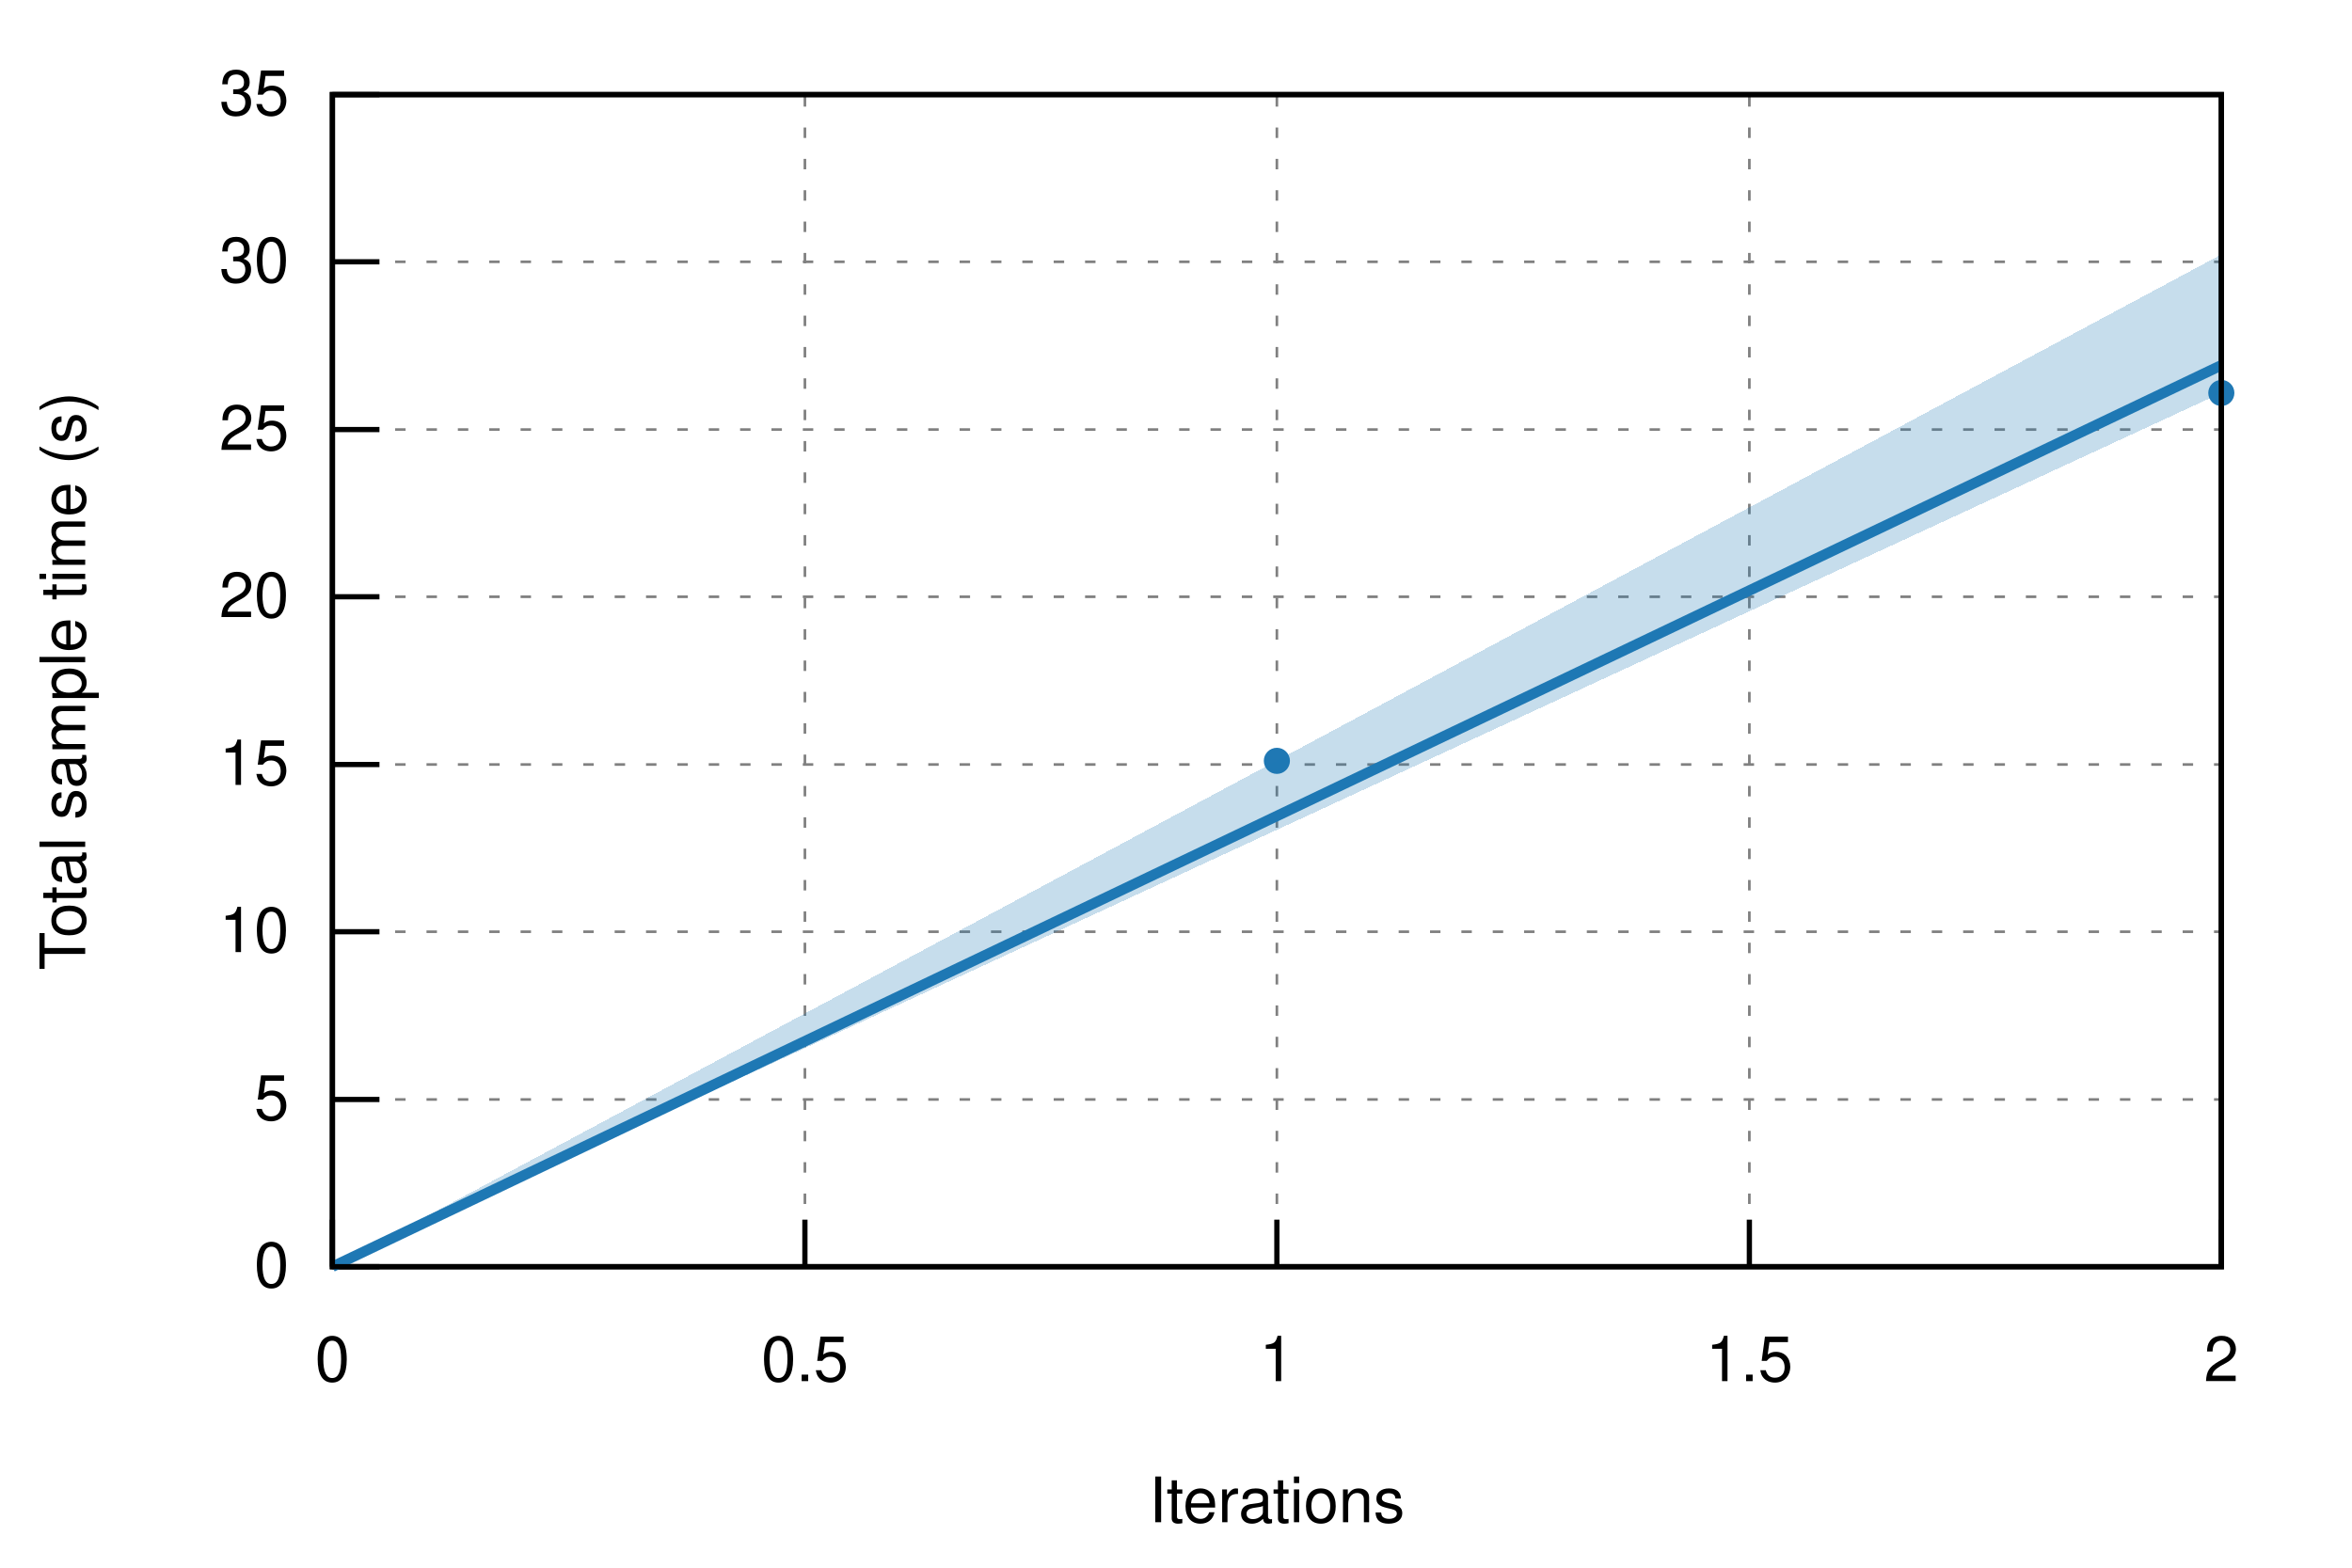
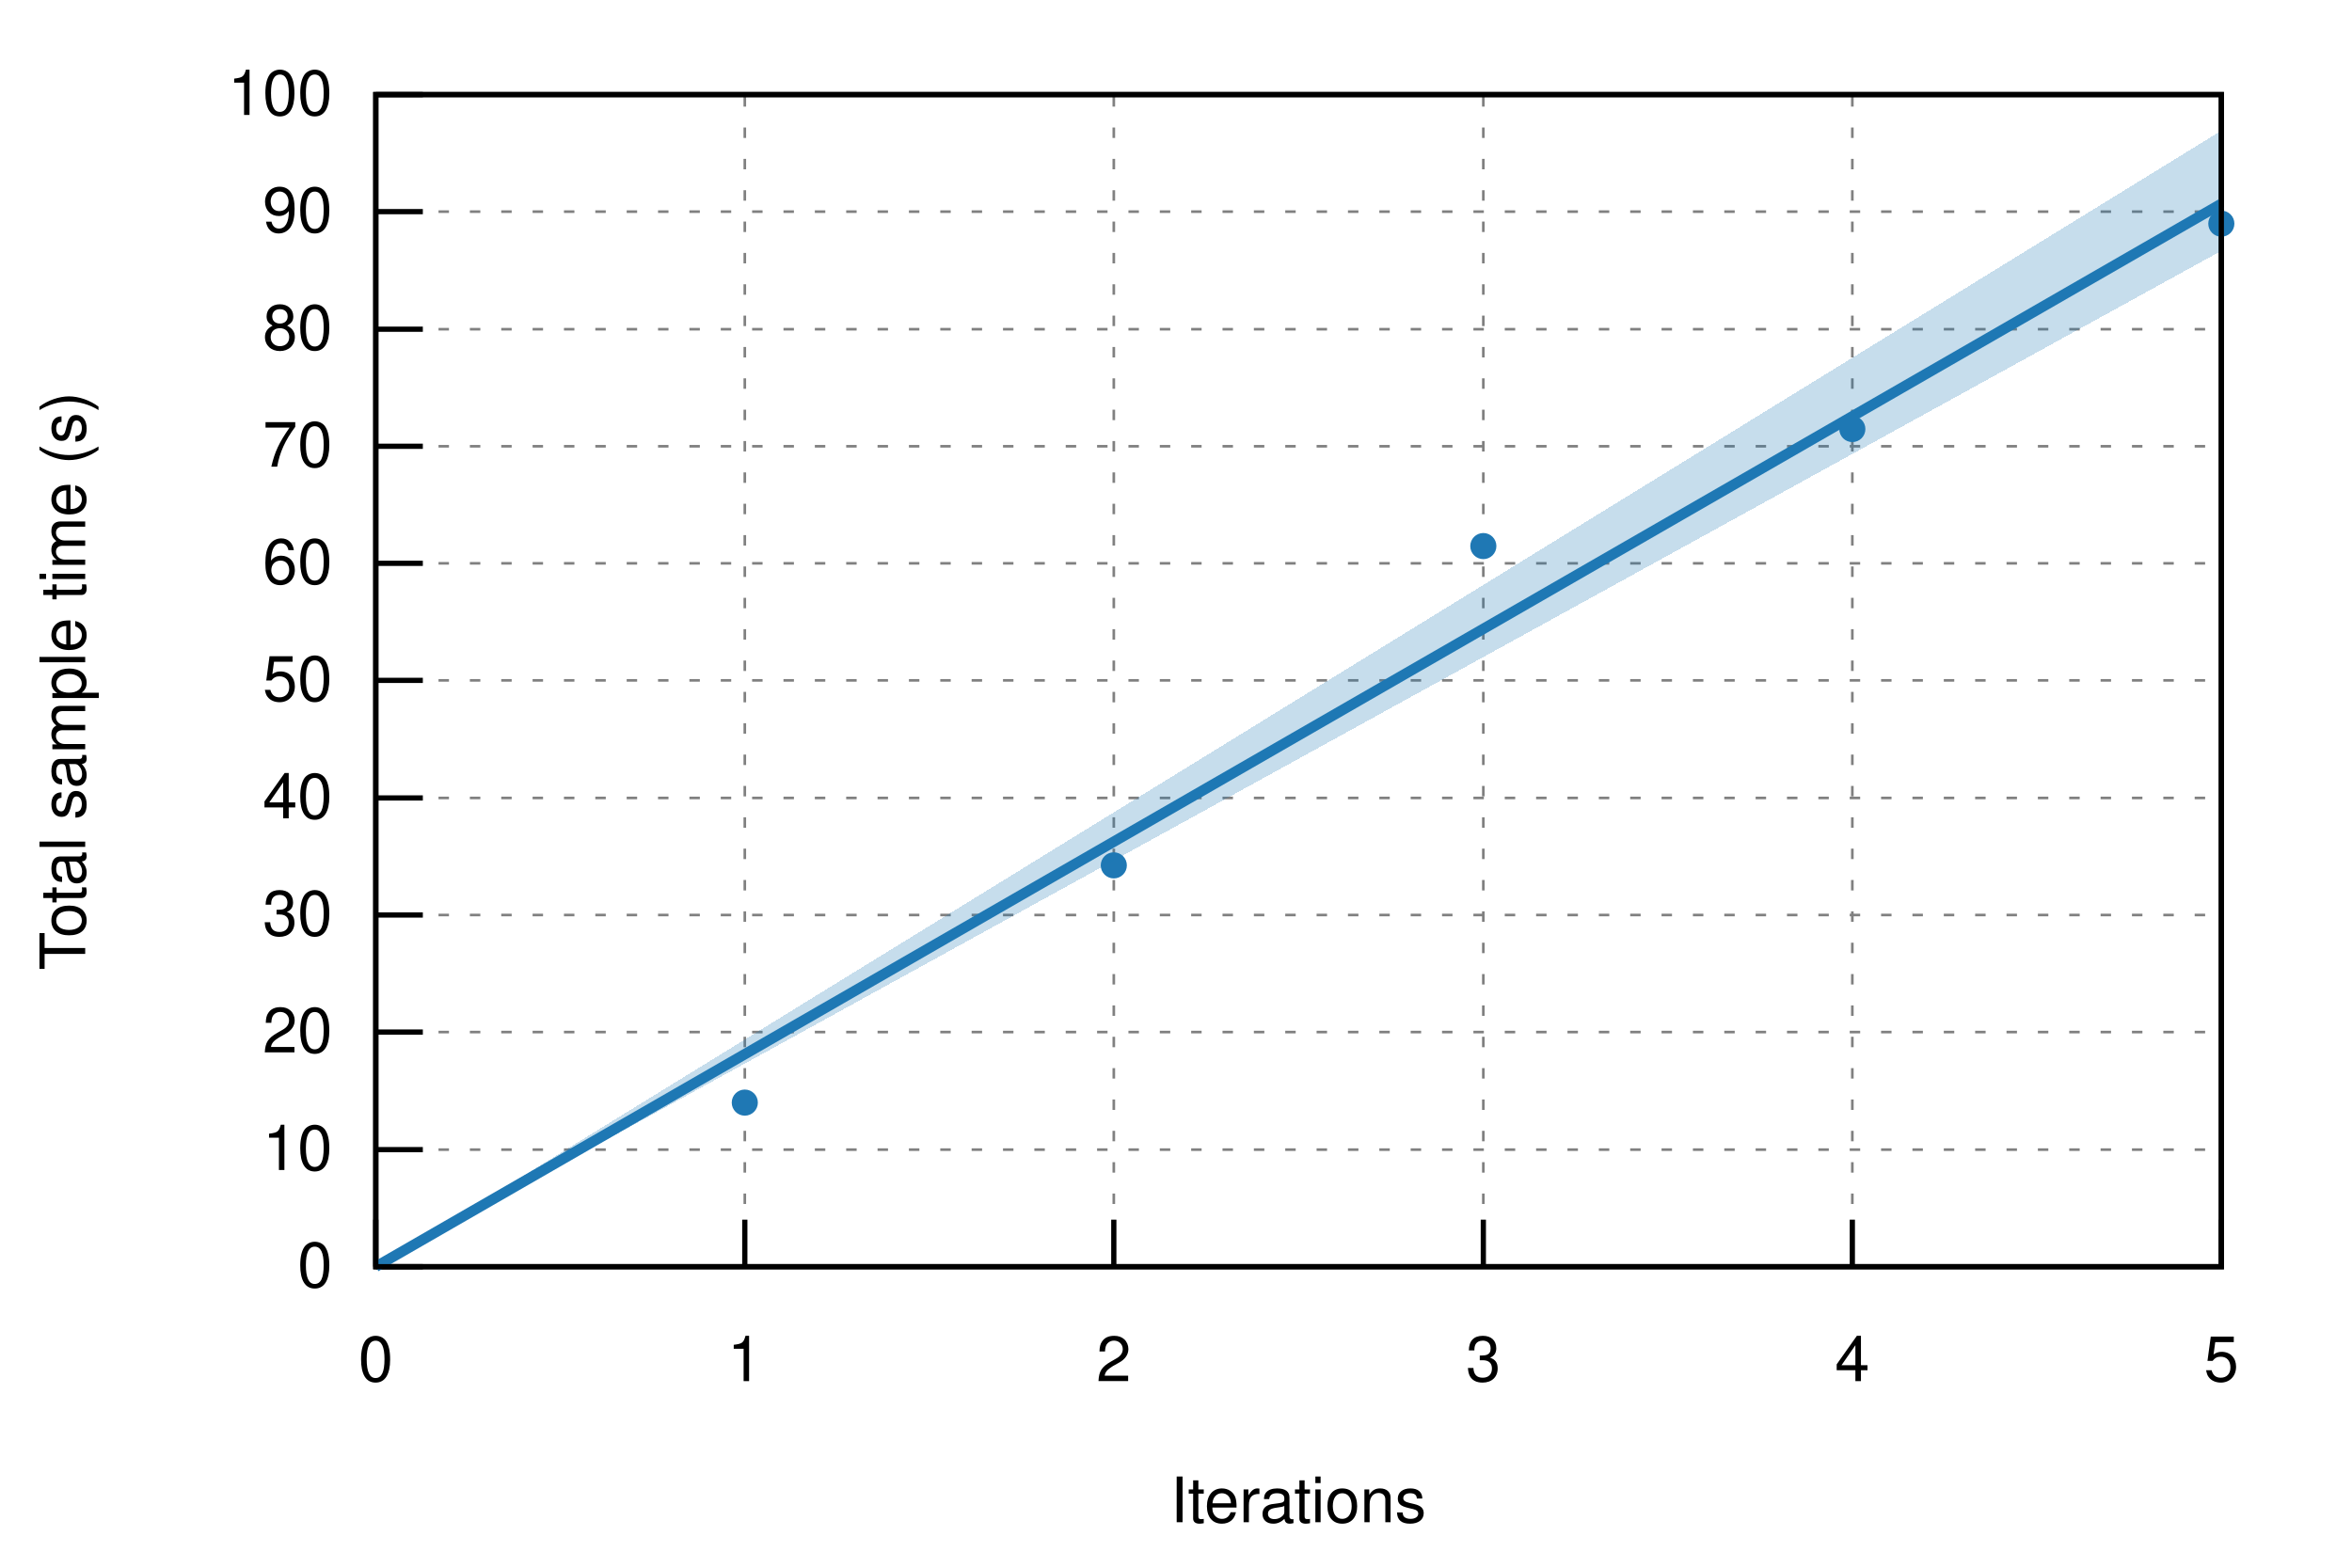
<svg xmlns="http://www.w3.org/2000/svg" xmlns:xlink="http://www.w3.org/1999/xlink" viewBox="0 0 450 300">
  <g id="gnuplot_canvas">
    <rect x="0" y="0" width="450" height="300" fill="none" />
    <defs>
      <circle id="gpDot" r="0.5" stroke-width="0.5" stroke="currentColor" />
      <path id="gpPt0" stroke-width="0.222" stroke="currentColor" d="M-1,0 h2 M0,-1 v2" />
      <path id="gpPt1" stroke-width="0.222" stroke="currentColor" d="M-1,-1 L1,1 M1,-1 L-1,1" />
      <path id="gpPt2" stroke-width="0.222" stroke="currentColor" d="M-1,0 L1,0 M0,-1 L0,1 M-1,-1 L1,1 M-1,1 L1,-1" />
      <rect id="gpPt3" stroke-width="0.222" stroke="currentColor" x="-1" y="-1" width="2" height="2" />
      <rect id="gpPt4" stroke-width="0.222" stroke="currentColor" fill="currentColor" x="-1" y="-1" width="2" height="2" />
      <circle id="gpPt5" stroke-width="0.222" stroke="currentColor" cx="0" cy="0" r="1" />
      <use xlink:href="#gpPt5" id="gpPt6" fill="currentColor" stroke="none" />
      <path id="gpPt7" stroke-width="0.222" stroke="currentColor" d="M0,-1.33 L-1.33,0.67 L1.33,0.67 z" />
      <use xlink:href="#gpPt7" id="gpPt8" fill="currentColor" stroke="none" />
      <use xlink:href="#gpPt7" id="gpPt9" stroke="currentColor" transform="rotate(180)" />
      <use xlink:href="#gpPt9" id="gpPt10" fill="currentColor" stroke="none" />
      <use xlink:href="#gpPt3" id="gpPt11" stroke="currentColor" transform="rotate(45)" />
      <use xlink:href="#gpPt11" id="gpPt12" fill="currentColor" stroke="none" />
      <path id="gpPt13" stroke-width="0.222" stroke="currentColor" d="M0,1.330 L1.265,0.411 L0.782,-1.067 L-0.782,-1.076 L-1.265,0.411 z" />
      <use xlink:href="#gpPt13" id="gpPt14" fill="currentColor" stroke="none" />
      <filter id="textbox" filterUnits="objectBoundingBox" x="0" y="0" height="1" width="1">
        <feFlood flood-color="white" flood-opacity="1" result="bgnd" />
        <feComposite in="SourceGraphic" in2="bgnd" operator="atop" />
      </filter>
      <filter id="greybox" filterUnits="objectBoundingBox" x="0" y="0" height="1" width="1">
        <feFlood flood-color="lightgrey" flood-opacity="1" result="grey" />
        <feComposite in="SourceGraphic" in2="grey" operator="atop" />
      </filter>
    </defs>
    <g fill="none" color="white" stroke="currentColor" stroke-width="1.00" stroke-linecap="butt" stroke-linejoin="miter">
</g>
    <g fill="none" color="black" stroke="currentColor" stroke-width="1.00" stroke-linecap="butt" stroke-linejoin="miter">
</g>
    <g fill="none" color="black" stroke="black" stroke-width="0.50" stroke-linecap="butt" stroke-linejoin="miter">
</g>
    <g fill="none" color="gray" stroke="currentColor" stroke-width="0.50" stroke-linecap="butt" stroke-linejoin="miter">
-       <path stroke="gray" stroke-dasharray="2,4" class="gridline" d="M63.6,242.4 L425.0,242.4  " />
-     </g>
-     <g fill="none" color="gray" stroke="gray" stroke-width="1.00" stroke-linecap="butt" stroke-linejoin="miter">
- </g>
-     <g fill="none" color="black" stroke="currentColor" stroke-width="1.00" stroke-linecap="butt" stroke-linejoin="miter">
-       <path stroke="black" d="M63.6,242.4 L72.6,242.4  " />
-       <g transform="translate(55.3,246.3)" stroke="none" fill="black" font-family="Helvetica" font-size="12.00" text-anchor="end">
+       <path stroke="gray" stroke-dasharray="2,4" class="gridline" d="M71.9,242.4 L425.0,242.4  " />
+     </g>
+     <g fill="none" color="gray" stroke="gray" stroke-width="1.00" stroke-linecap="butt" stroke-linejoin="miter">
+ </g>
+     <g fill="none" color="black" stroke="currentColor" stroke-width="1.00" stroke-linecap="butt" stroke-linejoin="miter">
+       <path stroke="black" d="M71.9,242.4 L80.9,242.4  " />
+       <g transform="translate(63.6,246.3)" stroke="none" fill="black" font-family="Helvetica" font-size="12.00" text-anchor="end">
        <text>
          <tspan font-family="Helvetica"> 0</tspan>
        </text>
      </g>
    </g>
    <g fill="none" color="black" stroke="currentColor" stroke-width="1.00" stroke-linecap="butt" stroke-linejoin="miter">
</g>
    <g fill="none" color="black" stroke="black" stroke-width="0.50" stroke-linecap="butt" stroke-linejoin="miter">
</g>
    <g fill="none" color="gray" stroke="currentColor" stroke-width="0.50" stroke-linecap="butt" stroke-linejoin="miter">
-       <path stroke="gray" stroke-dasharray="2,4" class="gridline" d="M63.6,210.4 L425.0,210.4  " />
-     </g>
-     <g fill="none" color="gray" stroke="gray" stroke-width="1.00" stroke-linecap="butt" stroke-linejoin="miter">
- </g>
-     <g fill="none" color="black" stroke="currentColor" stroke-width="1.00" stroke-linecap="butt" stroke-linejoin="miter">
-       <path stroke="black" d="M63.6,210.4 L72.6,210.4  " />
-       <g transform="translate(55.3,214.3)" stroke="none" fill="black" font-family="Helvetica" font-size="12.00" text-anchor="end">
-         <text>
-           <tspan font-family="Helvetica"> 5</tspan>
-         </text>
-       </g>
-     </g>
-     <g fill="none" color="black" stroke="currentColor" stroke-width="1.00" stroke-linecap="butt" stroke-linejoin="miter">
- </g>
-     <g fill="none" color="black" stroke="black" stroke-width="0.50" stroke-linecap="butt" stroke-linejoin="miter">
- </g>
-     <g fill="none" color="gray" stroke="currentColor" stroke-width="0.50" stroke-linecap="butt" stroke-linejoin="miter">
-       <path stroke="gray" stroke-dasharray="2,4" class="gridline" d="M63.6,178.3 L425.0,178.3  " />
-     </g>
-     <g fill="none" color="gray" stroke="gray" stroke-width="1.00" stroke-linecap="butt" stroke-linejoin="miter">
- </g>
-     <g fill="none" color="black" stroke="currentColor" stroke-width="1.00" stroke-linecap="butt" stroke-linejoin="miter">
-       <path stroke="black" d="M63.6,178.3 L72.6,178.3  " />
-       <g transform="translate(55.3,182.2)" stroke="none" fill="black" font-family="Helvetica" font-size="12.00" text-anchor="end">
+       <path stroke="gray" stroke-dasharray="2,4" class="gridline" d="M71.9,220.0 L425.0,220.0  " />
+     </g>
+     <g fill="none" color="gray" stroke="gray" stroke-width="1.00" stroke-linecap="butt" stroke-linejoin="miter">
+ </g>
+     <g fill="none" color="black" stroke="currentColor" stroke-width="1.00" stroke-linecap="butt" stroke-linejoin="miter">
+       <path stroke="black" d="M71.9,220.0 L80.9,220.0  " />
+       <g transform="translate(63.6,223.9)" stroke="none" fill="black" font-family="Helvetica" font-size="12.00" text-anchor="end">
        <text>
          <tspan font-family="Helvetica"> 10</tspan>
        </text>
      </g>
    </g>
    <g fill="none" color="black" stroke="currentColor" stroke-width="1.00" stroke-linecap="butt" stroke-linejoin="miter">
</g>
    <g fill="none" color="black" stroke="black" stroke-width="0.50" stroke-linecap="butt" stroke-linejoin="miter">
</g>
    <g fill="none" color="gray" stroke="currentColor" stroke-width="0.50" stroke-linecap="butt" stroke-linejoin="miter">
-       <path stroke="gray" stroke-dasharray="2,4" class="gridline" d="M63.6,146.3 L425.0,146.3  " />
-     </g>
-     <g fill="none" color="gray" stroke="gray" stroke-width="1.00" stroke-linecap="butt" stroke-linejoin="miter">
- </g>
-     <g fill="none" color="black" stroke="currentColor" stroke-width="1.00" stroke-linecap="butt" stroke-linejoin="miter">
-       <path stroke="black" d="M63.6,146.3 L72.6,146.3  " />
-       <g transform="translate(55.3,150.2)" stroke="none" fill="black" font-family="Helvetica" font-size="12.00" text-anchor="end">
-         <text>
-           <tspan font-family="Helvetica"> 15</tspan>
-         </text>
-       </g>
-     </g>
-     <g fill="none" color="black" stroke="currentColor" stroke-width="1.00" stroke-linecap="butt" stroke-linejoin="miter">
- </g>
-     <g fill="none" color="black" stroke="black" stroke-width="0.50" stroke-linecap="butt" stroke-linejoin="miter">
- </g>
-     <g fill="none" color="gray" stroke="currentColor" stroke-width="0.50" stroke-linecap="butt" stroke-linejoin="miter">
-       <path stroke="gray" stroke-dasharray="2,4" class="gridline" d="M63.6,114.2 L425.0,114.2  " />
-     </g>
-     <g fill="none" color="gray" stroke="gray" stroke-width="1.00" stroke-linecap="butt" stroke-linejoin="miter">
- </g>
-     <g fill="none" color="black" stroke="currentColor" stroke-width="1.00" stroke-linecap="butt" stroke-linejoin="miter">
-       <path stroke="black" d="M63.6,114.2 L72.6,114.2  " />
-       <g transform="translate(55.3,118.1)" stroke="none" fill="black" font-family="Helvetica" font-size="12.00" text-anchor="end">
+       <path stroke="gray" stroke-dasharray="2,4" class="gridline" d="M71.9,197.5 L425.0,197.5  " />
+     </g>
+     <g fill="none" color="gray" stroke="gray" stroke-width="1.00" stroke-linecap="butt" stroke-linejoin="miter">
+ </g>
+     <g fill="none" color="black" stroke="currentColor" stroke-width="1.00" stroke-linecap="butt" stroke-linejoin="miter">
+       <path stroke="black" d="M71.9,197.5 L80.9,197.5  " />
+       <g transform="translate(63.6,201.4)" stroke="none" fill="black" font-family="Helvetica" font-size="12.00" text-anchor="end">
        <text>
          <tspan font-family="Helvetica"> 20</tspan>
        </text>
      </g>
    </g>
    <g fill="none" color="black" stroke="currentColor" stroke-width="1.00" stroke-linecap="butt" stroke-linejoin="miter">
</g>
    <g fill="none" color="black" stroke="black" stroke-width="0.50" stroke-linecap="butt" stroke-linejoin="miter">
</g>
    <g fill="none" color="gray" stroke="currentColor" stroke-width="0.50" stroke-linecap="butt" stroke-linejoin="miter">
-       <path stroke="gray" stroke-dasharray="2,4" class="gridline" d="M63.6,82.2 L425.0,82.2  " />
-     </g>
-     <g fill="none" color="gray" stroke="gray" stroke-width="1.00" stroke-linecap="butt" stroke-linejoin="miter">
- </g>
-     <g fill="none" color="black" stroke="currentColor" stroke-width="1.00" stroke-linecap="butt" stroke-linejoin="miter">
-       <path stroke="black" d="M63.6,82.2 L72.6,82.2  " />
-       <g transform="translate(55.3,86.1)" stroke="none" fill="black" font-family="Helvetica" font-size="12.00" text-anchor="end">
-         <text>
-           <tspan font-family="Helvetica"> 25</tspan>
-         </text>
-       </g>
-     </g>
-     <g fill="none" color="black" stroke="currentColor" stroke-width="1.00" stroke-linecap="butt" stroke-linejoin="miter">
- </g>
-     <g fill="none" color="black" stroke="black" stroke-width="0.50" stroke-linecap="butt" stroke-linejoin="miter">
- </g>
-     <g fill="none" color="gray" stroke="currentColor" stroke-width="0.50" stroke-linecap="butt" stroke-linejoin="miter">
-       <path stroke="gray" stroke-dasharray="2,4" class="gridline" d="M63.6,50.1 L425.0,50.1  " />
-     </g>
-     <g fill="none" color="gray" stroke="gray" stroke-width="1.00" stroke-linecap="butt" stroke-linejoin="miter">
- </g>
-     <g fill="none" color="black" stroke="currentColor" stroke-width="1.00" stroke-linecap="butt" stroke-linejoin="miter">
-       <path stroke="black" d="M63.6,50.1 L72.6,50.1  " />
-       <g transform="translate(55.3,54.0)" stroke="none" fill="black" font-family="Helvetica" font-size="12.00" text-anchor="end">
+       <path stroke="gray" stroke-dasharray="2,4" class="gridline" d="M71.9,175.1 L425.0,175.1  " />
+     </g>
+     <g fill="none" color="gray" stroke="gray" stroke-width="1.00" stroke-linecap="butt" stroke-linejoin="miter">
+ </g>
+     <g fill="none" color="black" stroke="currentColor" stroke-width="1.00" stroke-linecap="butt" stroke-linejoin="miter">
+       <path stroke="black" d="M71.9,175.1 L80.9,175.1  " />
+       <g transform="translate(63.6,179.0)" stroke="none" fill="black" font-family="Helvetica" font-size="12.00" text-anchor="end">
        <text>
          <tspan font-family="Helvetica"> 30</tspan>
        </text>
      </g>
    </g>
    <g fill="none" color="black" stroke="currentColor" stroke-width="1.00" stroke-linecap="butt" stroke-linejoin="miter">
</g>
    <g fill="none" color="black" stroke="black" stroke-width="0.50" stroke-linecap="butt" stroke-linejoin="miter">
</g>
    <g fill="none" color="gray" stroke="currentColor" stroke-width="0.50" stroke-linecap="butt" stroke-linejoin="miter">
-       <path stroke="gray" stroke-dasharray="2,4" class="gridline" d="M63.6,18.1 L425.0,18.1  " />
-     </g>
-     <g fill="none" color="gray" stroke="gray" stroke-width="1.00" stroke-linecap="butt" stroke-linejoin="miter">
- </g>
-     <g fill="none" color="black" stroke="currentColor" stroke-width="1.00" stroke-linecap="butt" stroke-linejoin="miter">
-       <path stroke="black" d="M63.6,18.1 L72.6,18.1  " />
-       <g transform="translate(55.3,22.0)" stroke="none" fill="black" font-family="Helvetica" font-size="12.00" text-anchor="end">
-         <text>
-           <tspan font-family="Helvetica"> 35</tspan>
-         </text>
-       </g>
-     </g>
-     <g fill="none" color="black" stroke="currentColor" stroke-width="1.00" stroke-linecap="butt" stroke-linejoin="miter">
- </g>
-     <g fill="none" color="black" stroke="black" stroke-width="0.50" stroke-linecap="butt" stroke-linejoin="miter">
- </g>
-     <g fill="none" color="gray" stroke="currentColor" stroke-width="0.50" stroke-linecap="butt" stroke-linejoin="miter">
-       <path stroke="gray" stroke-dasharray="2,4" class="gridline" d="M63.6,242.4 L63.6,18.1  " />
-     </g>
-     <g fill="none" color="gray" stroke="gray" stroke-width="1.00" stroke-linecap="butt" stroke-linejoin="miter">
- </g>
-     <g fill="none" color="black" stroke="currentColor" stroke-width="1.00" stroke-linecap="butt" stroke-linejoin="miter">
-       <path stroke="black" d="M63.6,242.4 L63.6,233.4  " />
-       <g transform="translate(63.6,264.3)" stroke="none" fill="black" font-family="Helvetica" font-size="12.00" text-anchor="middle">
+       <path stroke="gray" stroke-dasharray="2,4" class="gridline" d="M71.9,152.7 L425.0,152.7  " />
+     </g>
+     <g fill="none" color="gray" stroke="gray" stroke-width="1.00" stroke-linecap="butt" stroke-linejoin="miter">
+ </g>
+     <g fill="none" color="black" stroke="currentColor" stroke-width="1.00" stroke-linecap="butt" stroke-linejoin="miter">
+       <path stroke="black" d="M71.9,152.7 L80.9,152.7  " />
+       <g transform="translate(63.6,156.6)" stroke="none" fill="black" font-family="Helvetica" font-size="12.00" text-anchor="end">
+         <text>
+           <tspan font-family="Helvetica"> 40</tspan>
+         </text>
+       </g>
+     </g>
+     <g fill="none" color="black" stroke="currentColor" stroke-width="1.00" stroke-linecap="butt" stroke-linejoin="miter">
+ </g>
+     <g fill="none" color="black" stroke="black" stroke-width="0.50" stroke-linecap="butt" stroke-linejoin="miter">
+ </g>
+     <g fill="none" color="gray" stroke="currentColor" stroke-width="0.50" stroke-linecap="butt" stroke-linejoin="miter">
+       <path stroke="gray" stroke-dasharray="2,4" class="gridline" d="M71.9,130.2 L425.0,130.2  " />
+     </g>
+     <g fill="none" color="gray" stroke="gray" stroke-width="1.00" stroke-linecap="butt" stroke-linejoin="miter">
+ </g>
+     <g fill="none" color="black" stroke="currentColor" stroke-width="1.00" stroke-linecap="butt" stroke-linejoin="miter">
+       <path stroke="black" d="M71.9,130.2 L80.9,130.2  " />
+       <g transform="translate(63.6,134.1)" stroke="none" fill="black" font-family="Helvetica" font-size="12.00" text-anchor="end">
+         <text>
+           <tspan font-family="Helvetica"> 50</tspan>
+         </text>
+       </g>
+     </g>
+     <g fill="none" color="black" stroke="currentColor" stroke-width="1.00" stroke-linecap="butt" stroke-linejoin="miter">
+ </g>
+     <g fill="none" color="black" stroke="black" stroke-width="0.50" stroke-linecap="butt" stroke-linejoin="miter">
+ </g>
+     <g fill="none" color="gray" stroke="currentColor" stroke-width="0.50" stroke-linecap="butt" stroke-linejoin="miter">
+       <path stroke="gray" stroke-dasharray="2,4" class="gridline" d="M71.9,107.8 L425.0,107.8  " />
+     </g>
+     <g fill="none" color="gray" stroke="gray" stroke-width="1.00" stroke-linecap="butt" stroke-linejoin="miter">
+ </g>
+     <g fill="none" color="black" stroke="currentColor" stroke-width="1.00" stroke-linecap="butt" stroke-linejoin="miter">
+       <path stroke="black" d="M71.9,107.8 L80.9,107.8  " />
+       <g transform="translate(63.6,111.7)" stroke="none" fill="black" font-family="Helvetica" font-size="12.00" text-anchor="end">
+         <text>
+           <tspan font-family="Helvetica"> 60</tspan>
+         </text>
+       </g>
+     </g>
+     <g fill="none" color="black" stroke="currentColor" stroke-width="1.00" stroke-linecap="butt" stroke-linejoin="miter">
+ </g>
+     <g fill="none" color="black" stroke="black" stroke-width="0.50" stroke-linecap="butt" stroke-linejoin="miter">
+ </g>
+     <g fill="none" color="gray" stroke="currentColor" stroke-width="0.50" stroke-linecap="butt" stroke-linejoin="miter">
+       <path stroke="gray" stroke-dasharray="2,4" class="gridline" d="M71.9,85.4 L425.0,85.4  " />
+     </g>
+     <g fill="none" color="gray" stroke="gray" stroke-width="1.00" stroke-linecap="butt" stroke-linejoin="miter">
+ </g>
+     <g fill="none" color="black" stroke="currentColor" stroke-width="1.00" stroke-linecap="butt" stroke-linejoin="miter">
+       <path stroke="black" d="M71.9,85.4 L80.9,85.4  " />
+       <g transform="translate(63.6,89.3)" stroke="none" fill="black" font-family="Helvetica" font-size="12.00" text-anchor="end">
+         <text>
+           <tspan font-family="Helvetica"> 70</tspan>
+         </text>
+       </g>
+     </g>
+     <g fill="none" color="black" stroke="currentColor" stroke-width="1.00" stroke-linecap="butt" stroke-linejoin="miter">
+ </g>
+     <g fill="none" color="black" stroke="black" stroke-width="0.50" stroke-linecap="butt" stroke-linejoin="miter">
+ </g>
+     <g fill="none" color="gray" stroke="currentColor" stroke-width="0.50" stroke-linecap="butt" stroke-linejoin="miter">
+       <path stroke="gray" stroke-dasharray="2,4" class="gridline" d="M71.9,63.0 L425.0,63.0  " />
+     </g>
+     <g fill="none" color="gray" stroke="gray" stroke-width="1.00" stroke-linecap="butt" stroke-linejoin="miter">
+ </g>
+     <g fill="none" color="black" stroke="currentColor" stroke-width="1.00" stroke-linecap="butt" stroke-linejoin="miter">
+       <path stroke="black" d="M71.9,63.0 L80.9,63.0  " />
+       <g transform="translate(63.6,66.9)" stroke="none" fill="black" font-family="Helvetica" font-size="12.00" text-anchor="end">
+         <text>
+           <tspan font-family="Helvetica"> 80</tspan>
+         </text>
+       </g>
+     </g>
+     <g fill="none" color="black" stroke="currentColor" stroke-width="1.00" stroke-linecap="butt" stroke-linejoin="miter">
+ </g>
+     <g fill="none" color="black" stroke="black" stroke-width="0.50" stroke-linecap="butt" stroke-linejoin="miter">
+ </g>
+     <g fill="none" color="gray" stroke="currentColor" stroke-width="0.50" stroke-linecap="butt" stroke-linejoin="miter">
+       <path stroke="gray" stroke-dasharray="2,4" class="gridline" d="M71.9,40.5 L425.0,40.5  " />
+     </g>
+     <g fill="none" color="gray" stroke="gray" stroke-width="1.00" stroke-linecap="butt" stroke-linejoin="miter">
+ </g>
+     <g fill="none" color="black" stroke="currentColor" stroke-width="1.00" stroke-linecap="butt" stroke-linejoin="miter">
+       <path stroke="black" d="M71.9,40.5 L80.9,40.5  " />
+       <g transform="translate(63.6,44.4)" stroke="none" fill="black" font-family="Helvetica" font-size="12.00" text-anchor="end">
+         <text>
+           <tspan font-family="Helvetica"> 90</tspan>
+         </text>
+       </g>
+     </g>
+     <g fill="none" color="black" stroke="currentColor" stroke-width="1.00" stroke-linecap="butt" stroke-linejoin="miter">
+ </g>
+     <g fill="none" color="black" stroke="black" stroke-width="0.50" stroke-linecap="butt" stroke-linejoin="miter">
+ </g>
+     <g fill="none" color="gray" stroke="currentColor" stroke-width="0.50" stroke-linecap="butt" stroke-linejoin="miter">
+       <path stroke="gray" stroke-dasharray="2,4" class="gridline" d="M71.9,18.1 L425.0,18.1  " />
+     </g>
+     <g fill="none" color="gray" stroke="gray" stroke-width="1.00" stroke-linecap="butt" stroke-linejoin="miter">
+ </g>
+     <g fill="none" color="black" stroke="currentColor" stroke-width="1.00" stroke-linecap="butt" stroke-linejoin="miter">
+       <path stroke="black" d="M71.9,18.1 L80.9,18.1  " />
+       <g transform="translate(63.6,22.0)" stroke="none" fill="black" font-family="Helvetica" font-size="12.00" text-anchor="end">
+         <text>
+           <tspan font-family="Helvetica"> 100</tspan>
+         </text>
+       </g>
+     </g>
+     <g fill="none" color="black" stroke="currentColor" stroke-width="1.00" stroke-linecap="butt" stroke-linejoin="miter">
+ </g>
+     <g fill="none" color="black" stroke="black" stroke-width="0.50" stroke-linecap="butt" stroke-linejoin="miter">
+ </g>
+     <g fill="none" color="gray" stroke="currentColor" stroke-width="0.50" stroke-linecap="butt" stroke-linejoin="miter">
+       <path stroke="gray" stroke-dasharray="2,4" class="gridline" d="M71.9,242.4 L71.9,18.1  " />
+     </g>
+     <g fill="none" color="gray" stroke="gray" stroke-width="1.00" stroke-linecap="butt" stroke-linejoin="miter">
+ </g>
+     <g fill="none" color="black" stroke="currentColor" stroke-width="1.00" stroke-linecap="butt" stroke-linejoin="miter">
+       <path stroke="black" d="M71.9,242.4 L71.9,233.4  " />
+       <g transform="translate(71.9,264.3)" stroke="none" fill="black" font-family="Helvetica" font-size="12.00" text-anchor="middle">
        <text>
          <tspan font-family="Helvetica"> 0</tspan>
        </text>
      </g>
    </g>
    <g fill="none" color="black" stroke="currentColor" stroke-width="1.00" stroke-linecap="butt" stroke-linejoin="miter">
</g>
    <g fill="none" color="black" stroke="black" stroke-width="0.50" stroke-linecap="butt" stroke-linejoin="miter">
</g>
    <g fill="none" color="gray" stroke="currentColor" stroke-width="0.50" stroke-linecap="butt" stroke-linejoin="miter">
-       <path stroke="gray" stroke-dasharray="2,4" class="gridline" d="M154.0,242.4 L154.0,18.1  " />
-     </g>
-     <g fill="none" color="gray" stroke="gray" stroke-width="1.00" stroke-linecap="butt" stroke-linejoin="miter">
- </g>
-     <g fill="none" color="black" stroke="currentColor" stroke-width="1.00" stroke-linecap="butt" stroke-linejoin="miter">
-       <path stroke="black" d="M154.0,242.4 L154.0,233.4  " />
-       <g transform="translate(154.0,264.3)" stroke="none" fill="black" font-family="Helvetica" font-size="12.00" text-anchor="middle">
-         <text>
-           <tspan font-family="Helvetica"> 0.5</tspan>
-         </text>
-       </g>
-     </g>
-     <g fill="none" color="black" stroke="currentColor" stroke-width="1.00" stroke-linecap="butt" stroke-linejoin="miter">
- </g>
-     <g fill="none" color="black" stroke="black" stroke-width="0.50" stroke-linecap="butt" stroke-linejoin="miter">
- </g>
-     <g fill="none" color="gray" stroke="currentColor" stroke-width="0.50" stroke-linecap="butt" stroke-linejoin="miter">
-       <path stroke="gray" stroke-dasharray="2,4" class="gridline" d="M244.3,242.4 L244.3,18.1  " />
-     </g>
-     <g fill="none" color="gray" stroke="gray" stroke-width="1.00" stroke-linecap="butt" stroke-linejoin="miter">
- </g>
-     <g fill="none" color="black" stroke="currentColor" stroke-width="1.00" stroke-linecap="butt" stroke-linejoin="miter">
-       <path stroke="black" d="M244.3,242.4 L244.3,233.4  " />
-       <g transform="translate(244.3,264.3)" stroke="none" fill="black" font-family="Helvetica" font-size="12.00" text-anchor="middle">
+       <path stroke="gray" stroke-dasharray="2,4" class="gridline" d="M142.5,242.4 L142.5,18.1  " />
+     </g>
+     <g fill="none" color="gray" stroke="gray" stroke-width="1.00" stroke-linecap="butt" stroke-linejoin="miter">
+ </g>
+     <g fill="none" color="black" stroke="currentColor" stroke-width="1.00" stroke-linecap="butt" stroke-linejoin="miter">
+       <path stroke="black" d="M142.5,242.4 L142.5,233.4  " />
+       <g transform="translate(142.5,264.3)" stroke="none" fill="black" font-family="Helvetica" font-size="12.00" text-anchor="middle">
        <text>
          <tspan font-family="Helvetica"> 1</tspan>
        </text>
      </g>
    </g>
    <g fill="none" color="black" stroke="currentColor" stroke-width="1.00" stroke-linecap="butt" stroke-linejoin="miter">
</g>
    <g fill="none" color="black" stroke="black" stroke-width="0.50" stroke-linecap="butt" stroke-linejoin="miter">
</g>
    <g fill="none" color="gray" stroke="currentColor" stroke-width="0.50" stroke-linecap="butt" stroke-linejoin="miter">
-       <path stroke="gray" stroke-dasharray="2,4" class="gridline" d="M334.7,242.4 L334.7,18.1  " />
-     </g>
-     <g fill="none" color="gray" stroke="gray" stroke-width="1.00" stroke-linecap="butt" stroke-linejoin="miter">
- </g>
-     <g fill="none" color="black" stroke="currentColor" stroke-width="1.00" stroke-linecap="butt" stroke-linejoin="miter">
-       <path stroke="black" d="M334.7,242.4 L334.7,233.4  " />
-       <g transform="translate(334.7,264.3)" stroke="none" fill="black" font-family="Helvetica" font-size="12.00" text-anchor="middle">
-         <text>
-           <tspan font-family="Helvetica"> 1.5</tspan>
+       <path stroke="gray" stroke-dasharray="2,4" class="gridline" d="M213.1,242.4 L213.1,18.1  " />
+     </g>
+     <g fill="none" color="gray" stroke="gray" stroke-width="1.00" stroke-linecap="butt" stroke-linejoin="miter">
+ </g>
+     <g fill="none" color="black" stroke="currentColor" stroke-width="1.00" stroke-linecap="butt" stroke-linejoin="miter">
+       <path stroke="black" d="M213.1,242.4 L213.1,233.4  " />
+       <g transform="translate(213.1,264.3)" stroke="none" fill="black" font-family="Helvetica" font-size="12.00" text-anchor="middle">
+         <text>
+           <tspan font-family="Helvetica"> 2</tspan>
+         </text>
+       </g>
+     </g>
+     <g fill="none" color="black" stroke="currentColor" stroke-width="1.00" stroke-linecap="butt" stroke-linejoin="miter">
+ </g>
+     <g fill="none" color="black" stroke="black" stroke-width="0.50" stroke-linecap="butt" stroke-linejoin="miter">
+ </g>
+     <g fill="none" color="gray" stroke="currentColor" stroke-width="0.50" stroke-linecap="butt" stroke-linejoin="miter">
+       <path stroke="gray" stroke-dasharray="2,4" class="gridline" d="M283.8,242.4 L283.8,18.1  " />
+     </g>
+     <g fill="none" color="gray" stroke="gray" stroke-width="1.00" stroke-linecap="butt" stroke-linejoin="miter">
+ </g>
+     <g fill="none" color="black" stroke="currentColor" stroke-width="1.00" stroke-linecap="butt" stroke-linejoin="miter">
+       <path stroke="black" d="M283.8,242.4 L283.8,233.4  " />
+       <g transform="translate(283.8,264.3)" stroke="none" fill="black" font-family="Helvetica" font-size="12.00" text-anchor="middle">
+         <text>
+           <tspan font-family="Helvetica"> 3</tspan>
+         </text>
+       </g>
+     </g>
+     <g fill="none" color="black" stroke="currentColor" stroke-width="1.00" stroke-linecap="butt" stroke-linejoin="miter">
+ </g>
+     <g fill="none" color="black" stroke="black" stroke-width="0.50" stroke-linecap="butt" stroke-linejoin="miter">
+ </g>
+     <g fill="none" color="gray" stroke="currentColor" stroke-width="0.50" stroke-linecap="butt" stroke-linejoin="miter">
+       <path stroke="gray" stroke-dasharray="2,4" class="gridline" d="M354.4,242.4 L354.4,18.1  " />
+     </g>
+     <g fill="none" color="gray" stroke="gray" stroke-width="1.00" stroke-linecap="butt" stroke-linejoin="miter">
+ </g>
+     <g fill="none" color="black" stroke="currentColor" stroke-width="1.00" stroke-linecap="butt" stroke-linejoin="miter">
+       <path stroke="black" d="M354.4,242.4 L354.4,233.4  " />
+       <g transform="translate(354.4,264.3)" stroke="none" fill="black" font-family="Helvetica" font-size="12.00" text-anchor="middle">
+         <text>
+           <tspan font-family="Helvetica"> 4</tspan>
        </text>
      </g>
    </g>
    <g fill="none" color="black" stroke="currentColor" stroke-width="1.00" stroke-linecap="butt" stroke-linejoin="miter">
</g>
    <g fill="none" color="black" stroke="black" stroke-width="0.50" stroke-linecap="butt" stroke-linejoin="miter">
</g>
    <g fill="none" color="gray" stroke="currentColor" stroke-width="0.50" stroke-linecap="butt" stroke-linejoin="miter">
      <path stroke="gray" stroke-dasharray="2,4" class="gridline" d="M425.0,242.4 L425.0,18.1  " />
    </g>
    <g fill="none" color="gray" stroke="gray" stroke-width="1.00" stroke-linecap="butt" stroke-linejoin="miter">
</g>
    <g fill="none" color="black" stroke="currentColor" stroke-width="1.00" stroke-linecap="butt" stroke-linejoin="miter">
      <path stroke="black" d="M425.0,242.4 L425.0,233.4  " />
      <g transform="translate(425.0,264.3)" stroke="none" fill="black" font-family="Helvetica" font-size="12.00" text-anchor="middle">
        <text>
-           <tspan font-family="Helvetica"> 2</tspan>
-         </text>
-       </g>
-     </g>
-     <g fill="none" color="black" stroke="currentColor" stroke-width="1.00" stroke-linecap="butt" stroke-linejoin="miter">
- </g>
-     <g fill="none" color="black" stroke="currentColor" stroke-width="1.00" stroke-linecap="butt" stroke-linejoin="miter">
-       <path stroke="black" d="M63.6,18.1 L63.6,242.4 L425.0,242.4 L425.0,18.1 L63.6,18.1 Z  " />
+           <tspan font-family="Helvetica"> 5</tspan>
+         </text>
+       </g>
+     </g>
+     <g fill="none" color="black" stroke="currentColor" stroke-width="1.00" stroke-linecap="butt" stroke-linejoin="miter">
+ </g>
+     <g fill="none" color="black" stroke="currentColor" stroke-width="1.00" stroke-linecap="butt" stroke-linejoin="miter">
+       <path stroke="black" d="M71.9,18.1 L71.9,242.4 L425.0,242.4 L425.0,18.1 L71.9,18.1 Z  " />
    </g>
    <g fill="none" color="black" stroke="currentColor" stroke-width="1.00" stroke-linecap="butt" stroke-linejoin="miter">
      <g transform="translate(16.3,130.3) rotate(270)" stroke="none" fill="black" font-family="Helvetica" font-size="12.00" text-anchor="middle">
        <text>
          <tspan font-family="Helvetica">Total sample time (s)</tspan>
        </text>
      </g>
    </g>
    <g fill="none" color="black" stroke="currentColor" stroke-width="1.00" stroke-linecap="butt" stroke-linejoin="miter">
-       <g transform="translate(244.3,291.3)" stroke="none" fill="black" font-family="Helvetica" font-size="12.00" text-anchor="middle">
+       <g transform="translate(248.4,291.3)" stroke="none" fill="black" font-family="Helvetica" font-size="12.00" text-anchor="middle">
        <text>
          <tspan font-family="Helvetica">Iterations</tspan>
        </text>
      </g>
    </g>
    <g fill="none" color="black" stroke="currentColor" stroke-width="1.00" stroke-linecap="butt" stroke-linejoin="miter">
</g>
    <g id="gnuplot_plot_1">
      <g fill="none" color="black" stroke="currentColor" stroke-width="1.00" stroke-linecap="butt" stroke-linejoin="miter">
-         <use xlink:href="#gpPt6" transform="translate(244.3,145.6) scale(2.25)" color="rgb( 31, 120, 180)" />
-         <use xlink:href="#gpPt6" transform="translate(425.0,75.2) scale(2.25)" color="rgb( 31, 120, 180)" />
+         <use xlink:href="#gpPt6" transform="translate(142.5,211.0) scale(2.25)" color="rgb( 31, 120, 180)" />
+         <use xlink:href="#gpPt6" transform="translate(213.1,165.6) scale(2.25)" color="rgb( 31, 120, 180)" />
+         <use xlink:href="#gpPt6" transform="translate(283.8,104.5) scale(2.25)" color="rgb( 31, 120, 180)" />
+         <use xlink:href="#gpPt6" transform="translate(354.4,82.1) scale(2.25)" color="rgb( 31, 120, 180)" />
+         <use xlink:href="#gpPt6" transform="translate(425.0,42.8) scale(2.25)" color="rgb( 31, 120, 180)" />
      </g>
    </g>
    <g id="gnuplot_plot_2">
      <g fill="none" color="white" stroke="rgb( 31, 120, 180)" stroke-width="2.00" stroke-linecap="butt" stroke-linejoin="miter">
</g>
      <g fill="none" color="black" stroke="currentColor" stroke-width="2.00" stroke-linecap="butt" stroke-linejoin="miter">
-         <path stroke="rgb( 31, 120, 180)" d="M63.6,242.4 L425.0,69.9  " />
+         <path stroke="rgb( 31, 120, 180)" d="M71.9,242.4 L425.0,39.0  " />
      </g>
    </g>
    <g id="gnuplot_plot_3">
      <g fill="none" color="white" stroke="rgb( 31, 120, 180)" stroke-width="1.00" stroke-linecap="butt" stroke-linejoin="miter">
</g>
      <g fill="none" color="black" stroke="currentColor" stroke-width="1.00" stroke-linecap="butt" stroke-linejoin="miter">
        <g stroke="none" shape-rendering="crispEdges">
-           <polygon fill="rgb( 31, 120, 180)" fill-opacity="0.25" points="63.6,242.4 63.6,242.4 63.6,242.4 " />
-           <polygon fill="rgb( 31, 120, 180)" fill-opacity="0.25" points="63.6,242.4 425.0,75.2 425.0,48.7 " />
+           <polygon fill="rgb( 31, 120, 180)" fill-opacity="0.25" points="71.9,242.4 71.9,242.4 71.9,242.4 " />
+           <polygon fill="rgb( 31, 120, 180)" fill-opacity="0.25" points="71.9,242.4 425.0,48.0 425.0,25.0 " />
        </g>
      </g>
    </g>
    <g fill="none" color="white" stroke="rgb( 31, 120, 180)" stroke-width="2.00" stroke-linecap="butt" stroke-linejoin="miter">
</g>
    <g fill="none" color="black" stroke="currentColor" stroke-width="2.00" stroke-linecap="butt" stroke-linejoin="miter">
</g>
    <g fill="none" color="black" stroke="black" stroke-width="1.00" stroke-linecap="butt" stroke-linejoin="miter">
</g>
    <g fill="none" color="black" stroke="currentColor" stroke-width="1.00" stroke-linecap="butt" stroke-linejoin="miter">
-       <path stroke="black" d="M63.6,18.1 L63.6,242.4 L425.0,242.4 L425.0,18.1 L63.6,18.1 Z  " />
+       <path stroke="black" d="M71.9,18.1 L71.9,242.4 L425.0,242.4 L425.0,18.1 L71.9,18.1 Z  " />
    </g>
    <g fill="none" color="black" stroke="currentColor" stroke-width="1.00" stroke-linecap="butt" stroke-linejoin="miter">
</g>
  </g>
</svg>
